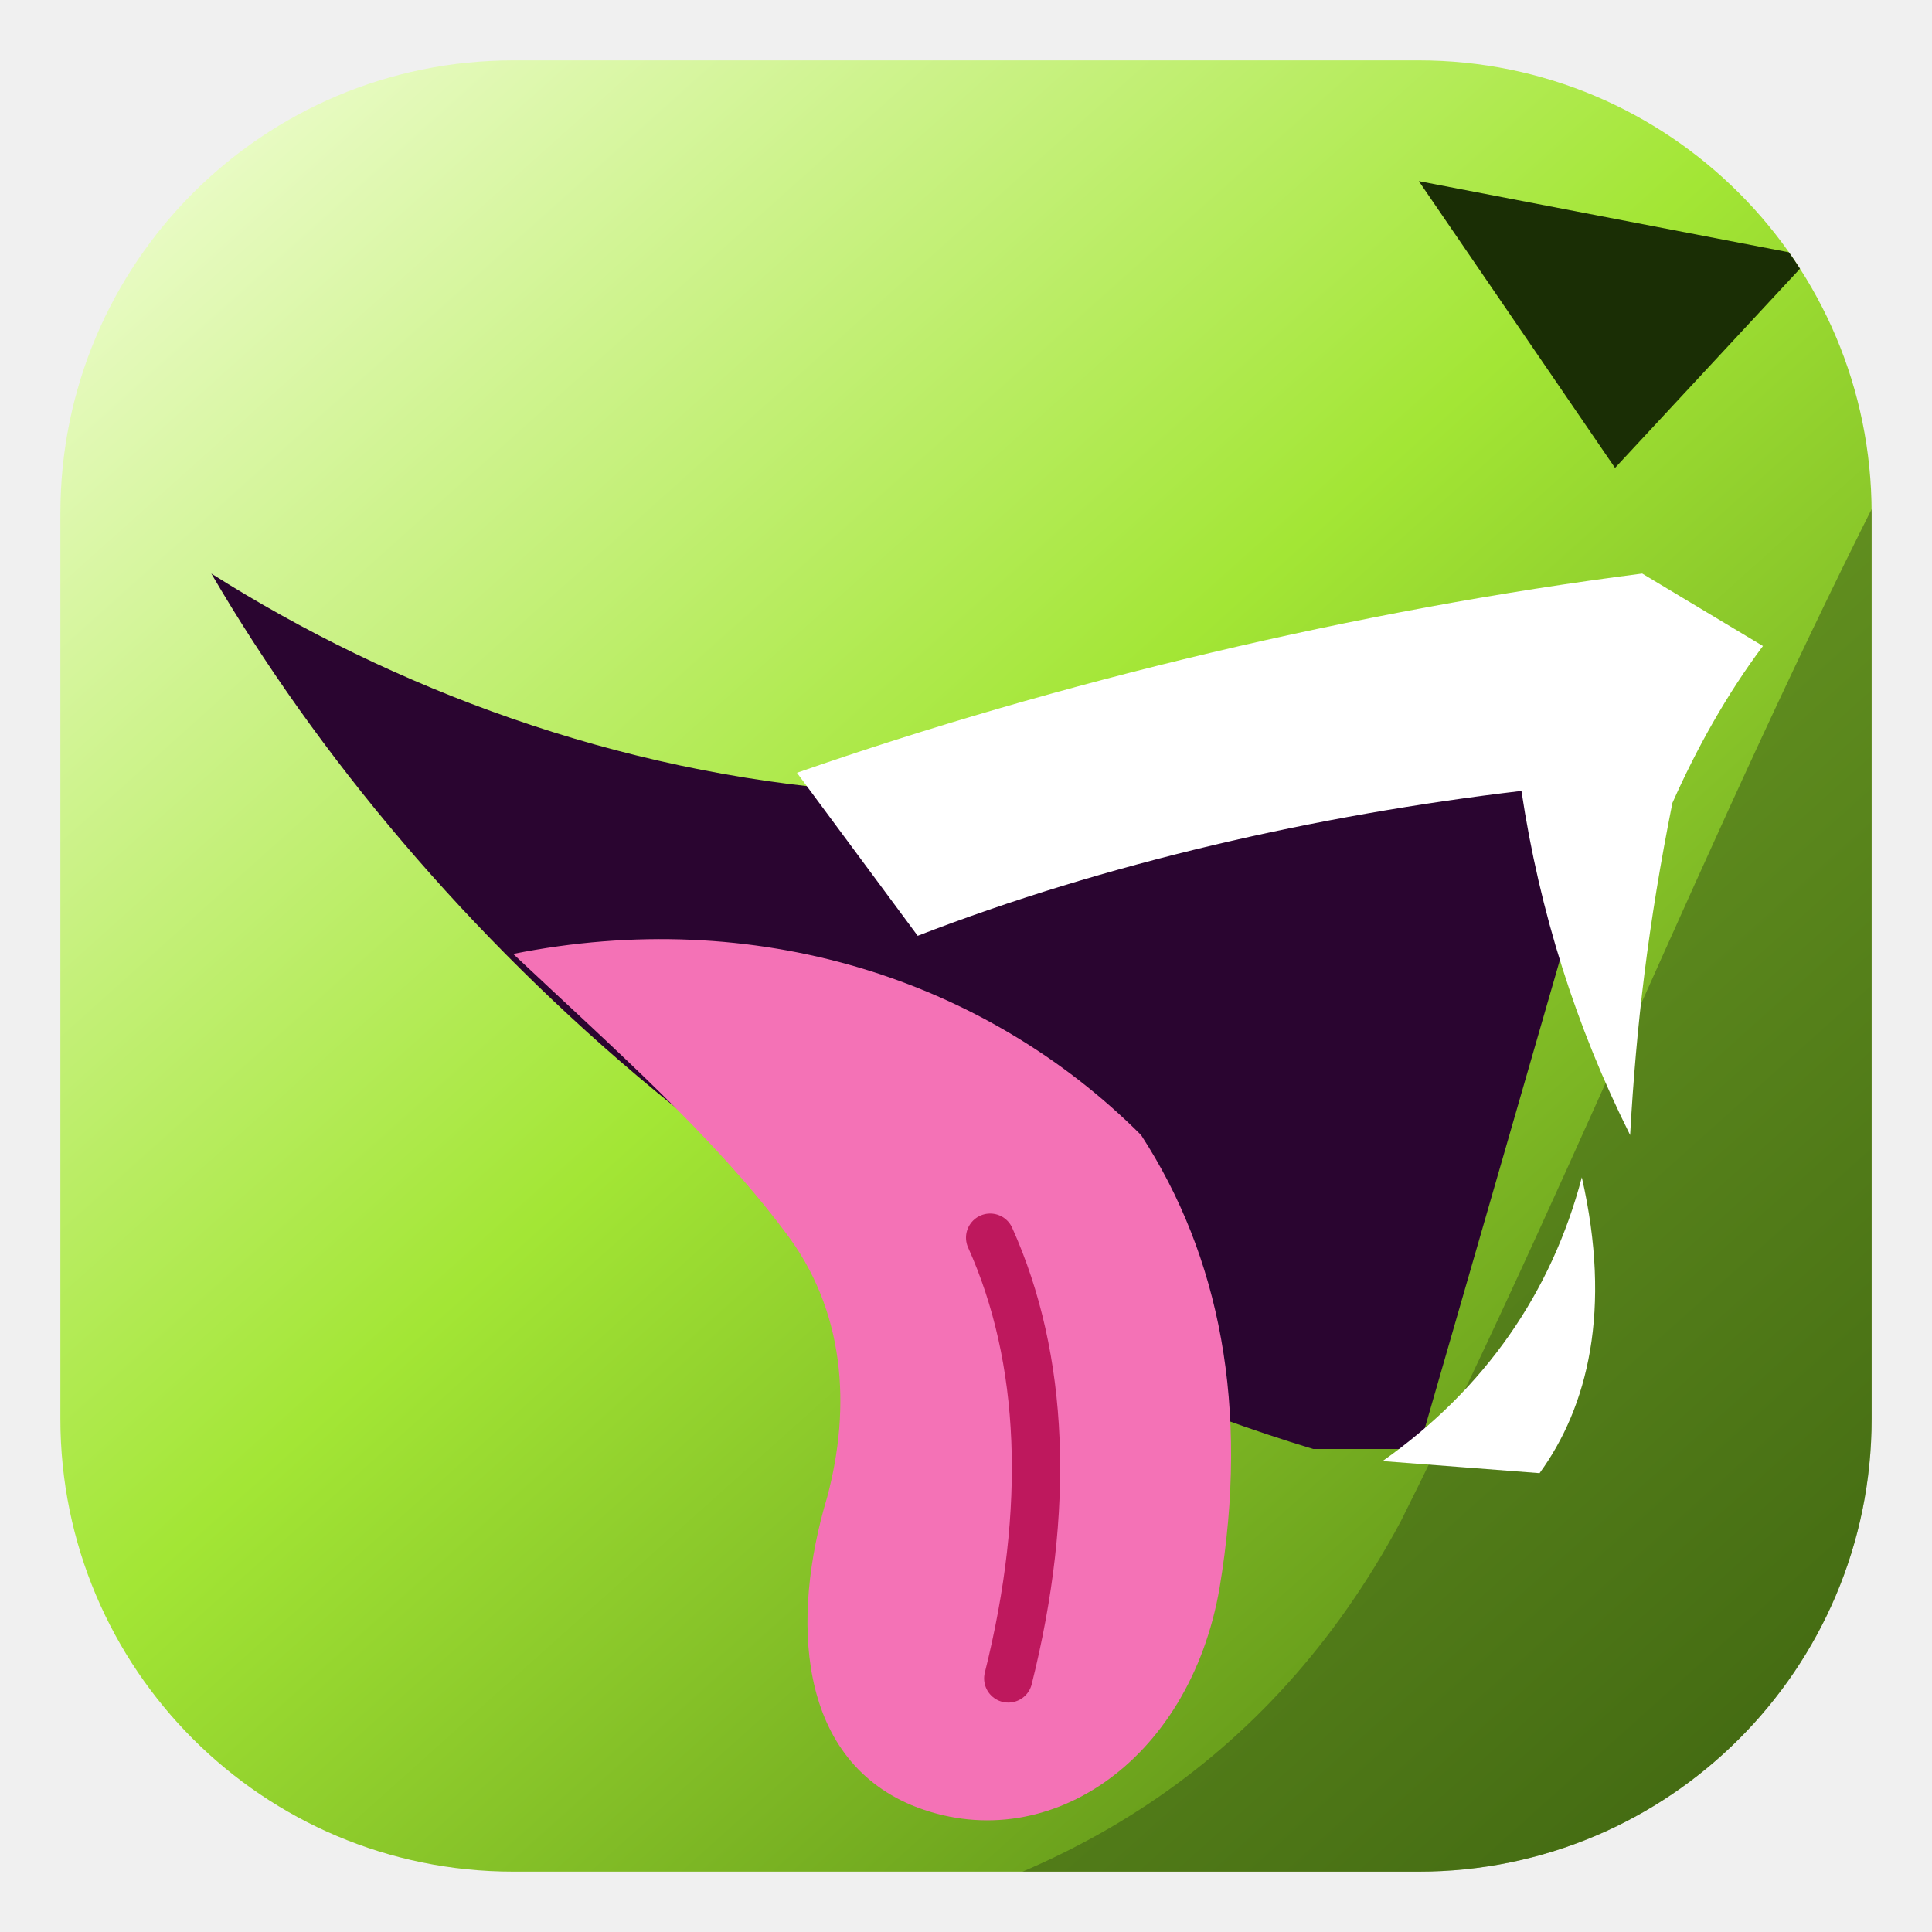
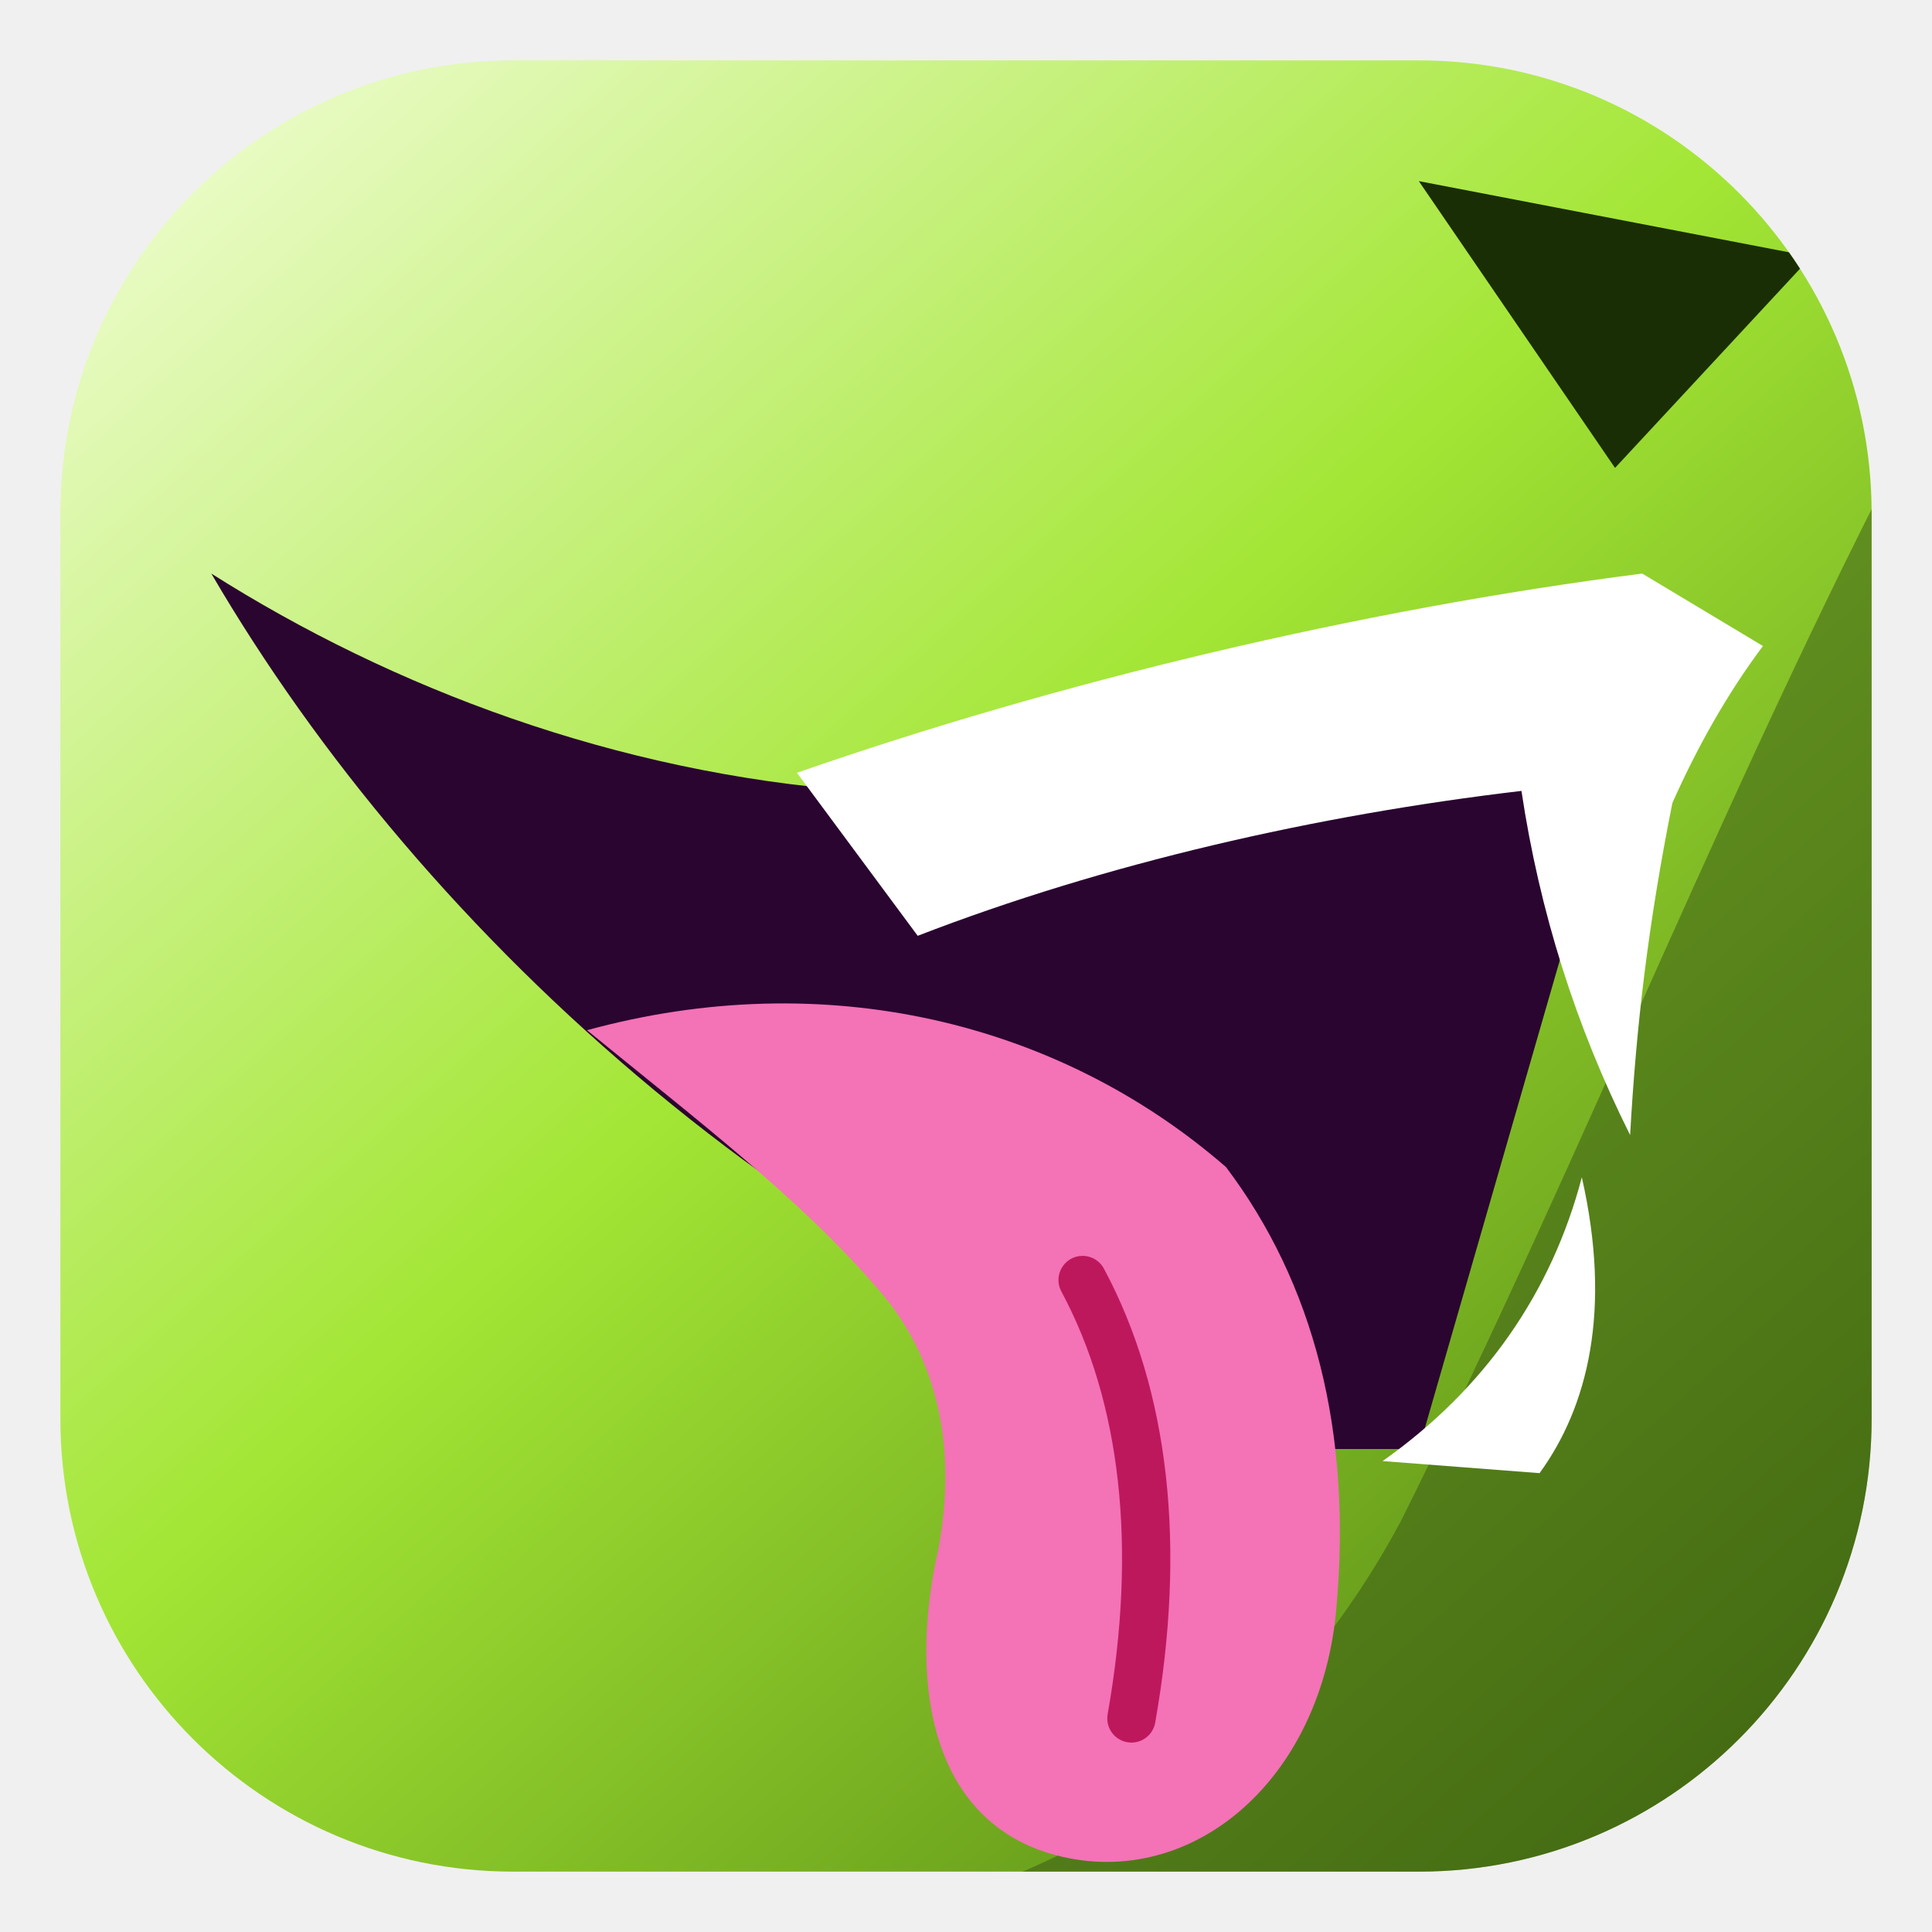
<svg xmlns="http://www.w3.org/2000/svg" viewBox="0 0 64 64">
  <defs>
    <linearGradient id="t" x1="6" y1="4" x2="58" y2="62" gradientUnits="userSpaceOnUse">
      <stop offset="0" stop-color="#ecfccb" />
      <stop offset=".45" stop-color="#a3e635" />
      <stop offset="1" stop-color="#4d7c0f" />
    </linearGradient>
    <clipPath id="c">
      <rect x="2" y="2" width="60" height="60" rx="15" />
    </clipPath>
  </defs>
  <rect x="2" y="2" width="60" height="60" rx="15" fill="url(#t)" />
  <g clip-path="url(#c)">
    <path d="M47 6 L60 8.5 L53.5 15.5 Z" fill="#1a2e05" />
    <path d="M7 19 C14 31 27 43 43.5 48 L47 48 L54.5 22 C45 21.6 36.5 23.5 28.4 26.2 C20.4 25.6 13 22.8 7 19Z" fill="#2a0530" />
    <path d="M64 13 C57.6 25 52.6 38 46.4 50.4 C42 58.6 35 62.6 27 64 H64Z" fill="#365314" opacity=".5" />
    <path d="M26.4 25.6 C35 22.6 45 20.2 54.4 19 L58.4 21.4 C57.2 23 56.2 24.8 55.4 26.6 C54.6 30.6 54.2 34 54 37.6 C52.2 34 51 30.2 50.4 26.2 C43.6 27 36.6 28.6 30.4 31 Z" fill="#fff" />
+     <g transform="translate(3 1.6) rotate(-4 30 40)">
+       <path d="M17 31.6 C25 30 32.6 32.4 37.8 37.6 C40.4 41.6 41.4 46.6 40.4 52.6 C39.4 58.4 34.6 61.6 30.2 59.8 C26.4 58.2 26.2 53.6 27.4 49.6 C28.2 46.6 28 43.4 26 40.8 C23.6 37.6 20.4 34.8 17 31.6Z" fill="#f472b6" />
+       <path d="M32.8 41 C34.6 45 34.8 50 33.4 55.6" fill="none" stroke="#be185d" stroke-width="1.6" stroke-linecap="round" />
+     </g>
    <path d="M45.8 48.4 C49.2 46 51.4 42.8 52.4 39 C53.4 43.4 52.6 46.6 51 48.8 Z" fill="#fff" />
-     <path d="M17 31.6 C25 30 32.6 32.4 37.8 37.6 C40.4 41.6 41.4 46.6 40.4 52.6 C39.4 58.4 34.6 61.6 30.2 59.8 C26.4 58.2 26.2 53.6 27.4 49.6 C28.2 46.6 28 43.4 26 40.8 C23.6 37.6 20.4 34.8 17 31.6Z" fill="#f472b6" />
-     <path d="M32.8 41 C34.6 45 34.8 50 33.4 55.6" fill="none" stroke="#be185d" stroke-width="1.6" stroke-linecap="round" />
  </g>
</svg>
